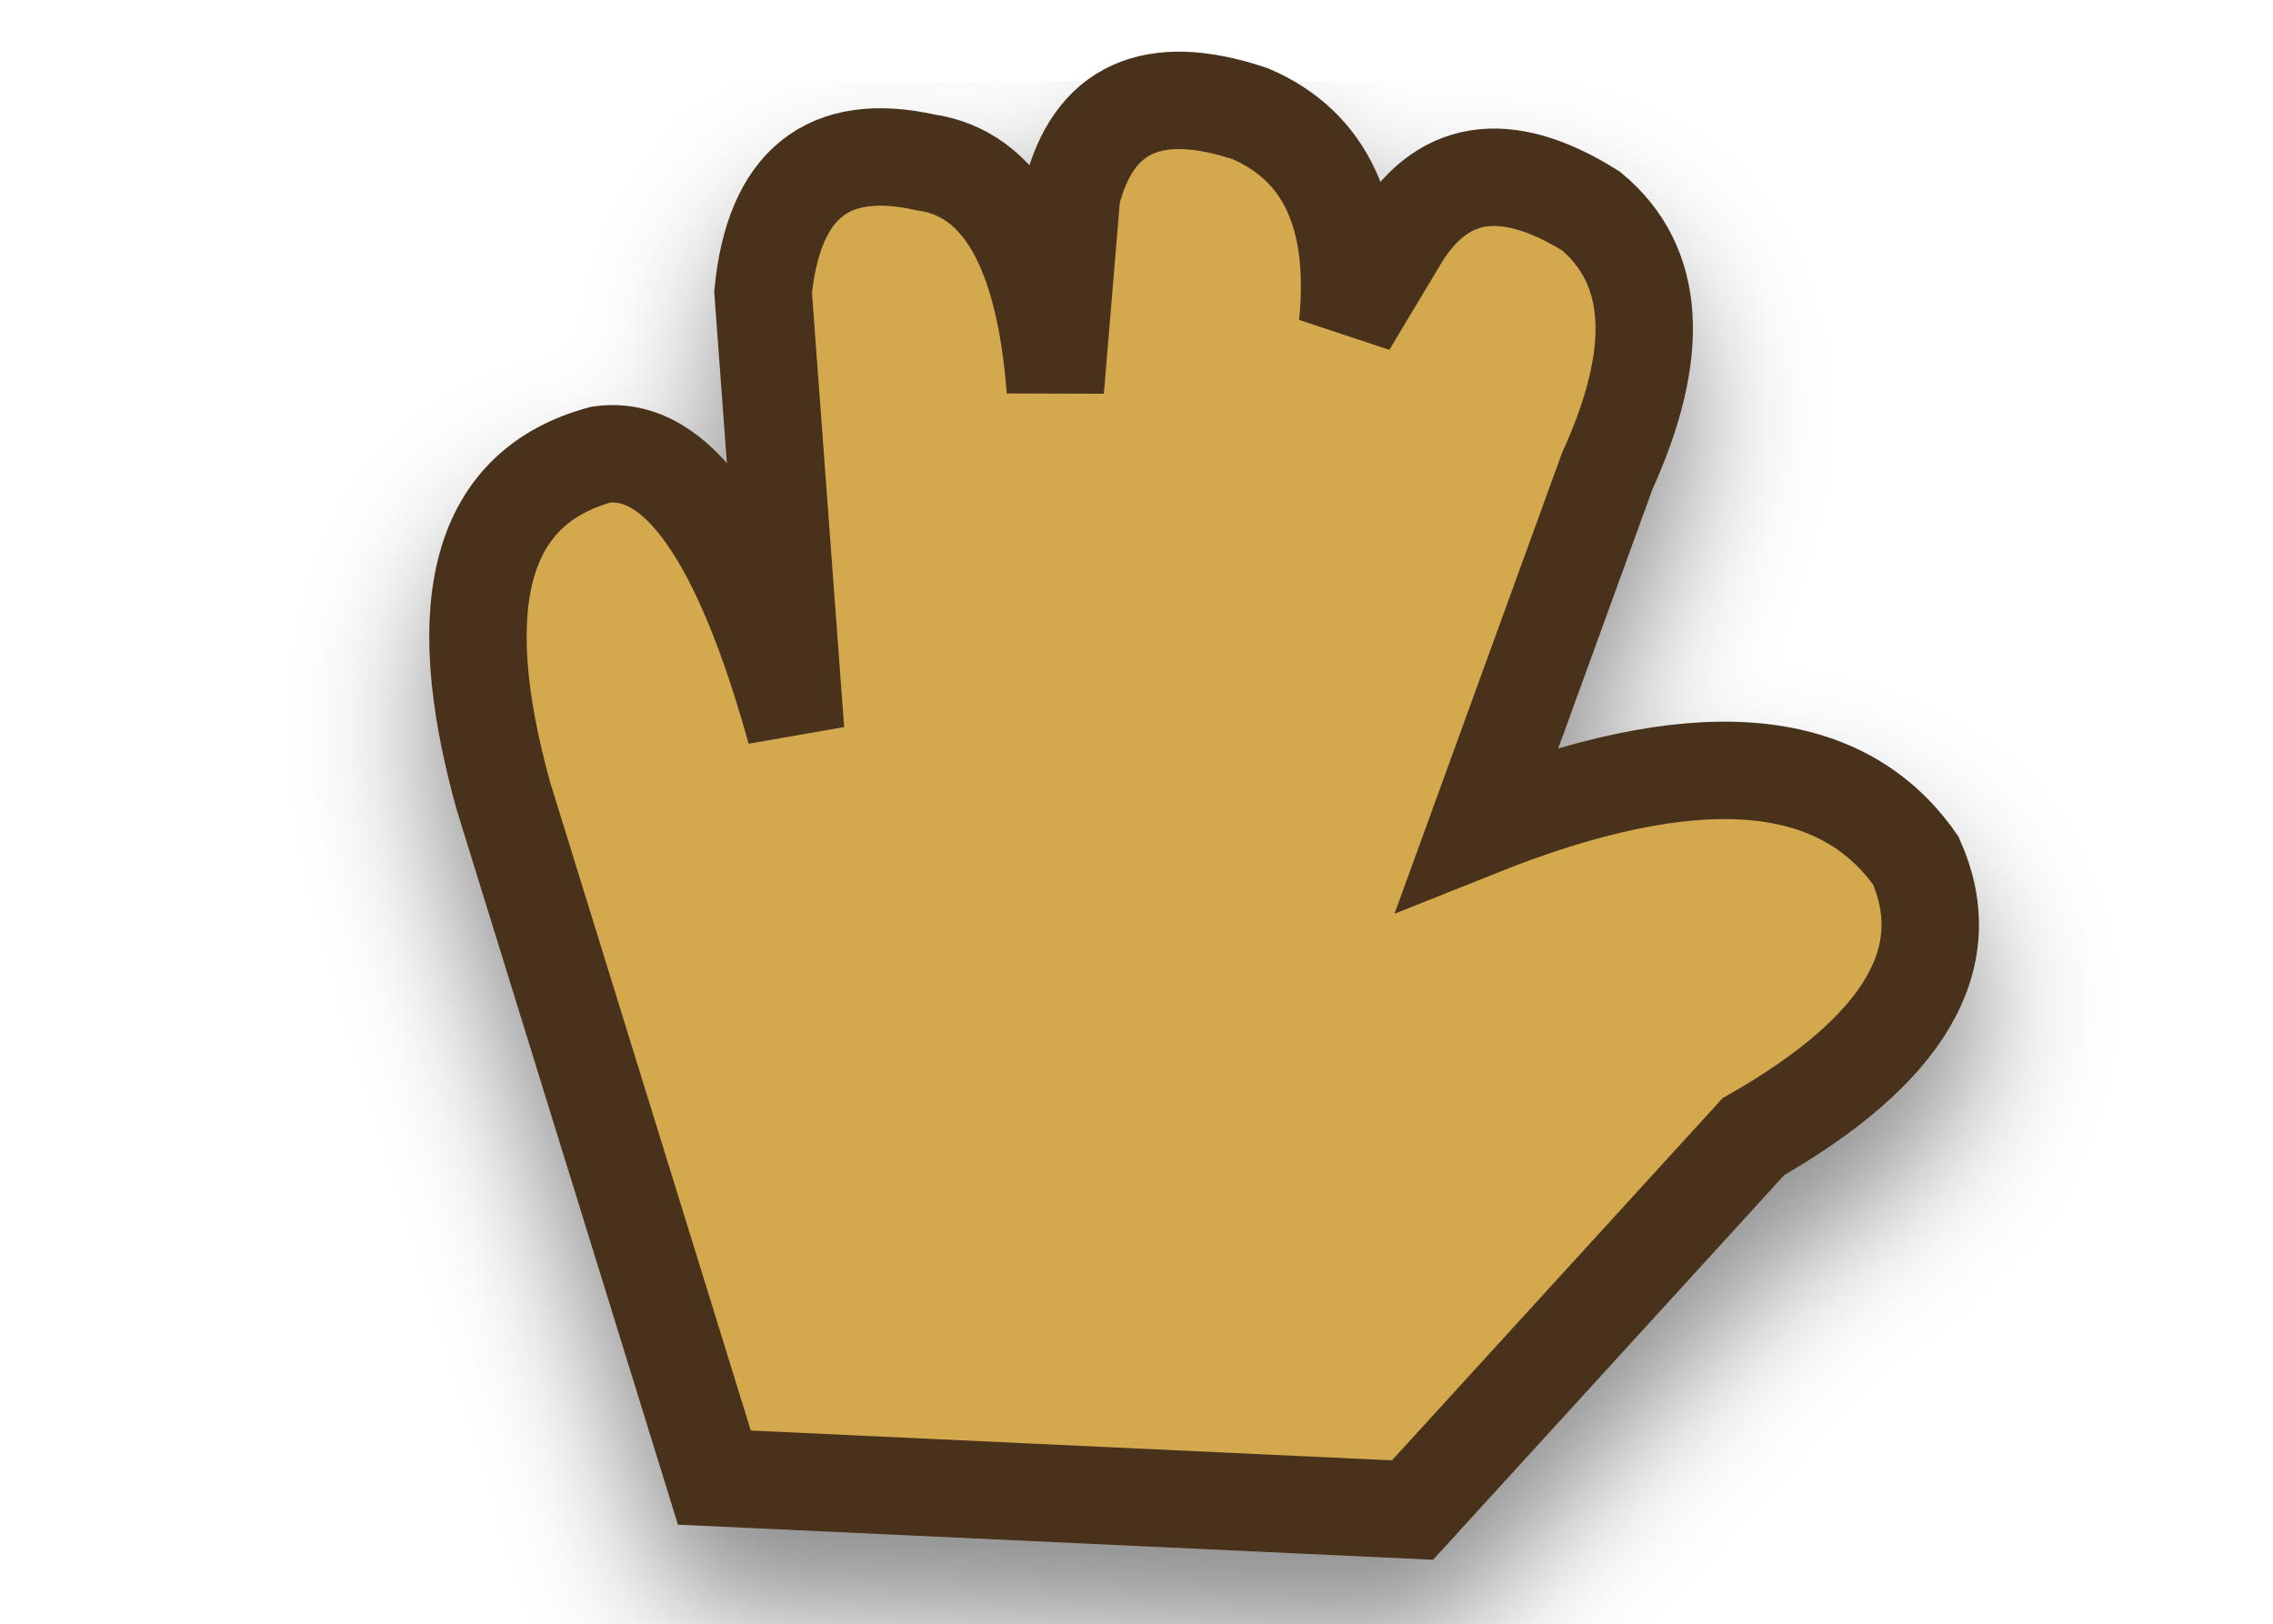
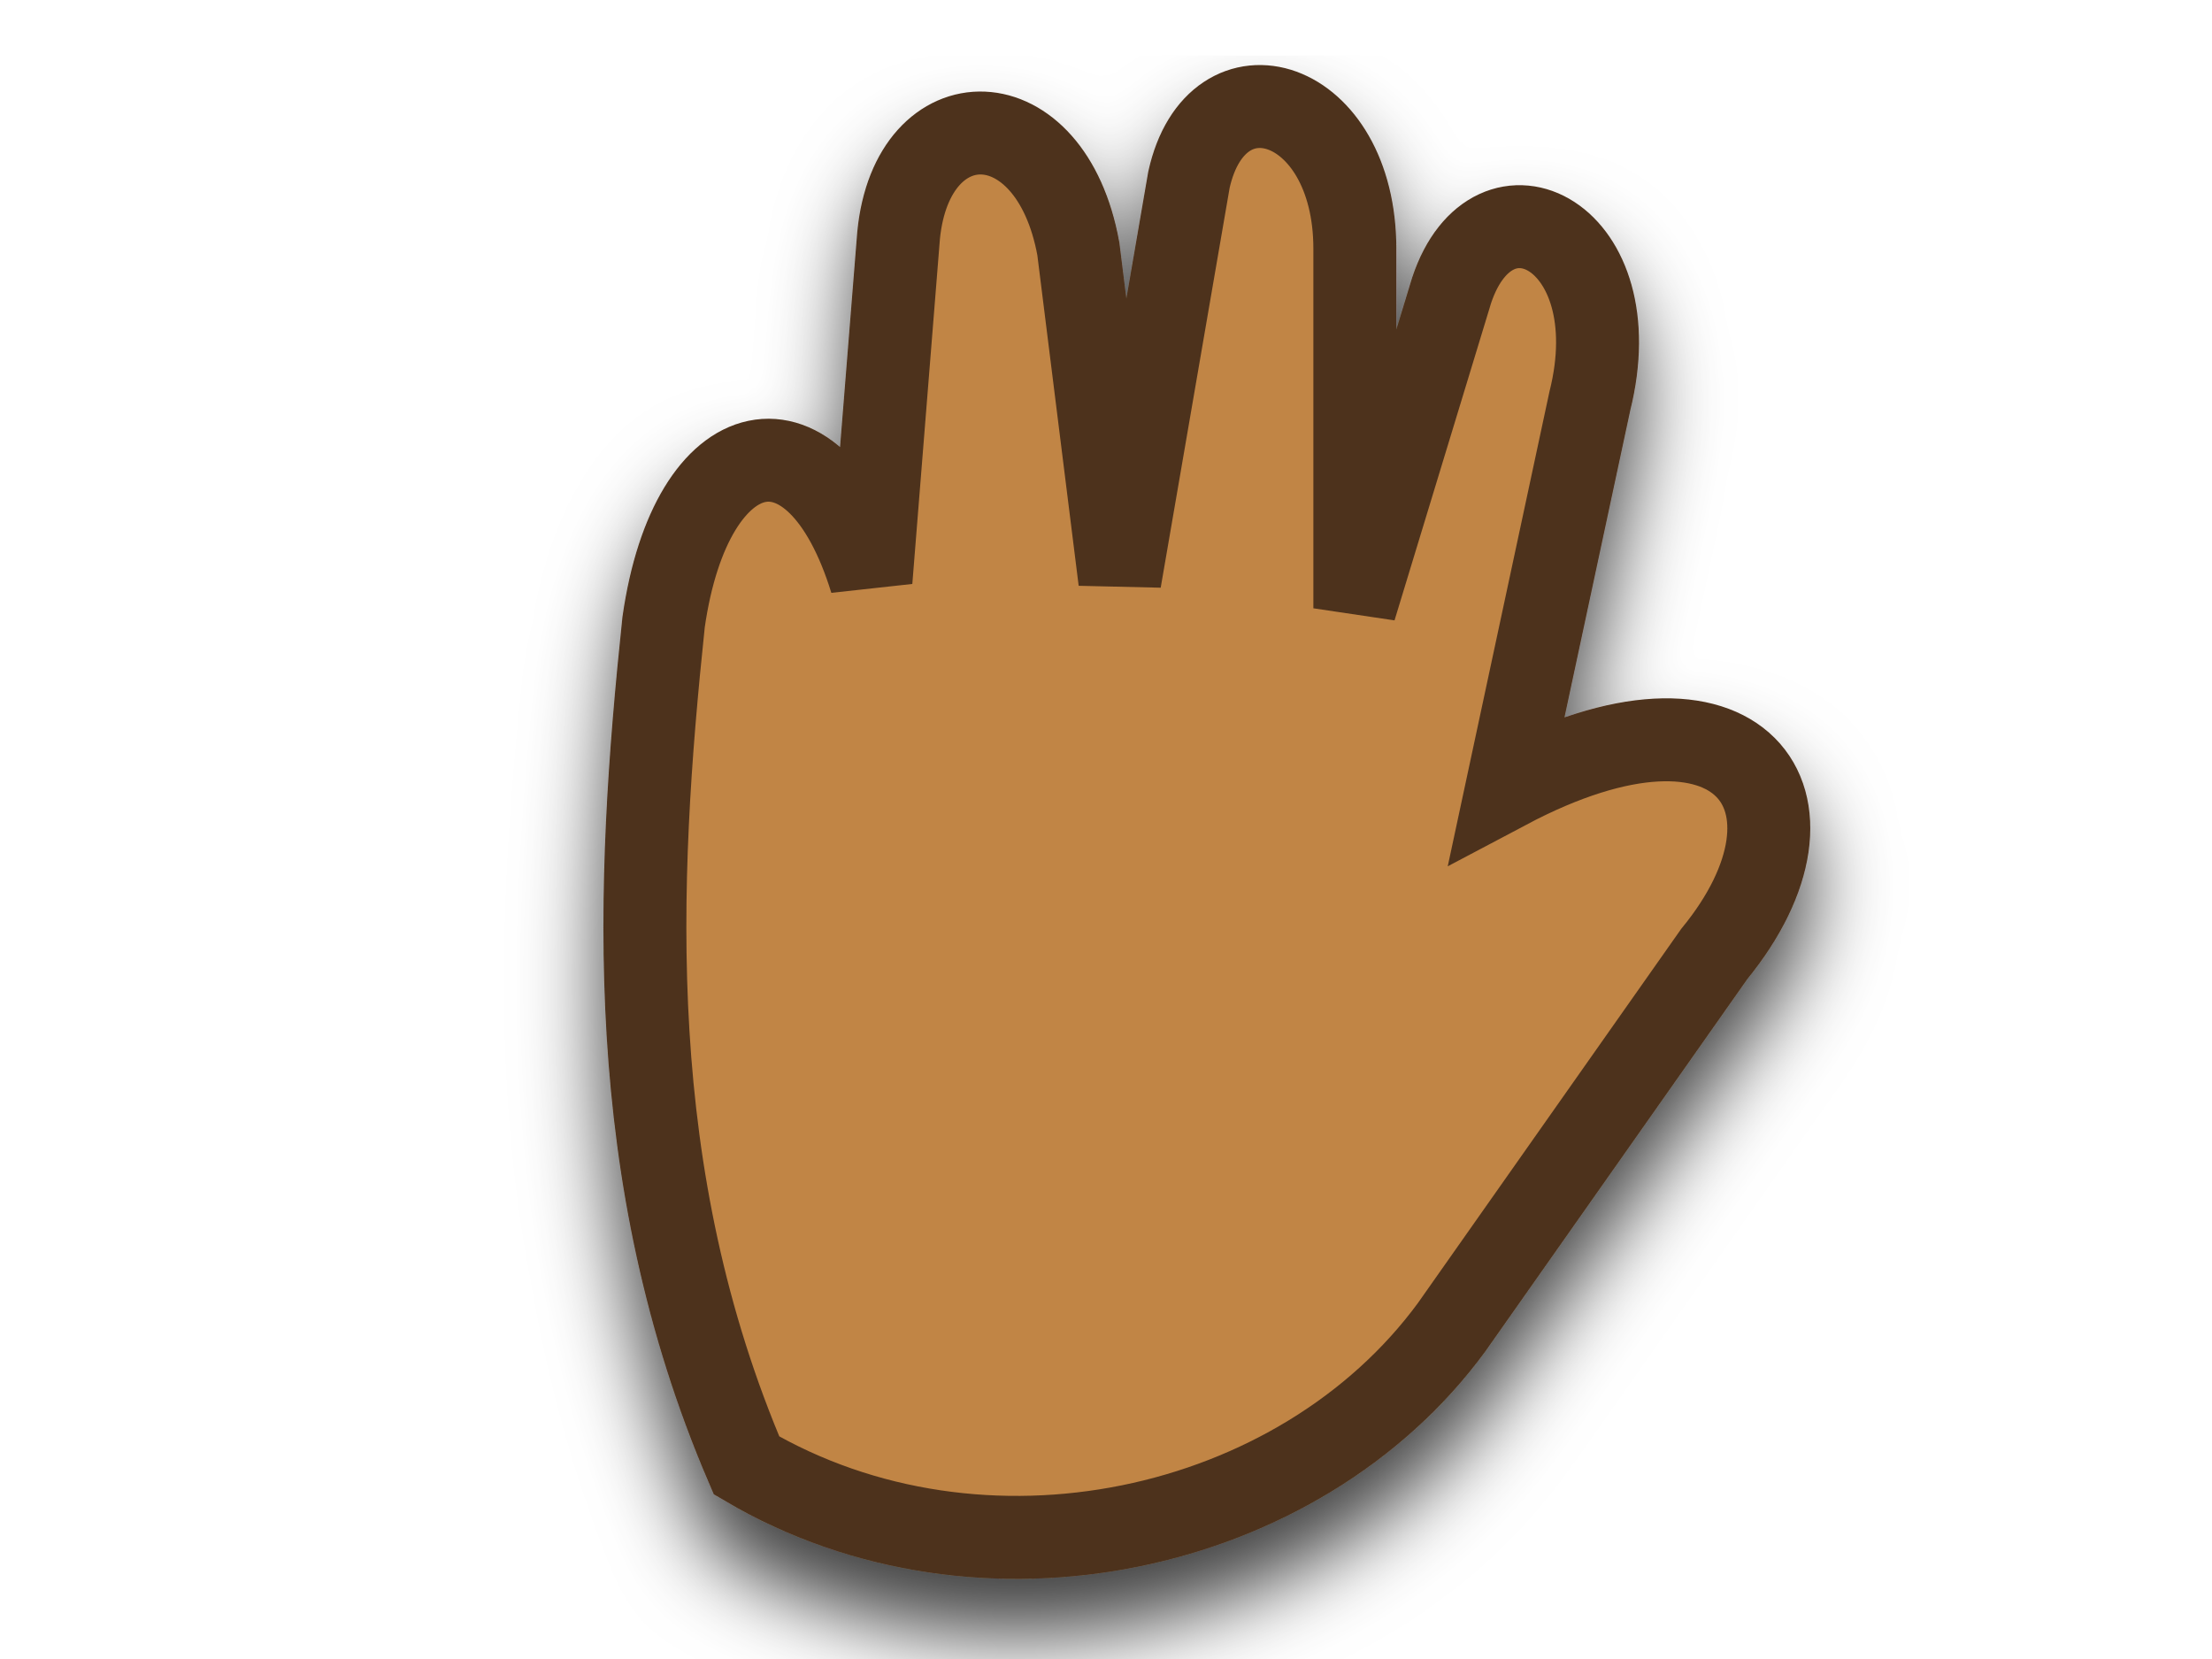
- <svg xmlns="http://www.w3.org/2000/svg" width="140" height="100" viewBox="0 0 140 100">
+ <svg xmlns="http://www.w3.org/2000/svg" viewBox="0 0 160 120">
  <defs>
-     <filter id="rough">
-       <feTurbulence baseFrequency=".012" numOctaves="2" seed="4" result="n" />
-       <feDisplacementMap in="SourceGraphic" in2="n" scale="1.2" />
+     <filter id="s" x="-30%" y="-30%" width="160%" height="160%">
+       <feDropShadow dx="0" dy="4" stdDeviation="3" flood-color="#000" flood-opacity=".75" />
    </filter>
-     <filter id="shadow" x="-30%" y="-30%" width="160%" height="180%">
-       <feDropShadow dx="0" dy="5" stdDeviation="4" flood-color="#000" flood-opacity=".45" />
-     </filter>
-     <linearGradient id="wood" x1="0" y1="0" x2="0" y2="1">
-       <stop stop-color="#81532f" />
-       <stop offset="1" stop-color="#3d281d" />
+     <linearGradient id="gold" x1="0" y1="0" x2="1" y2="1">
+       <stop stop-color="#f2d681" />
+       <stop offset=".5" stop-color="#a97431" />
+       <stop offset="1" stop-color="#4e3216" />
    </linearGradient>
-     <linearGradient id="brass" x1="0" y1="0" x2="1" y2="1">
-       <stop stop-color="#f4d27d" />
-       <stop offset=".45" stop-color="#a86b28" />
-       <stop offset="1" stop-color="#5d3617" />
-     </linearGradient>
-     <linearGradient id="teal" x1="0" y1="0" x2="0" y2="1">
-       <stop stop-color="#3e7772" />
-       <stop offset="1" stop-color="#153f40" />
-     </linearGradient>
-     <radialGradient id="glass">
-       <stop stop-color="#d9f3ee" stop-opacity=".65" />
-       <stop offset="1" stop-color="#5f9d9c" stop-opacity=".25" />
-     </radialGradient>
  </defs>
-   <path d="M44 91L31 49Q26 31 37 28Q44 27 49 45L47 18Q48 8 57 10Q64 11 65 24L66 12Q68 4 77 7Q84 10 83 20L86 15Q90 8 98 13Q104 18 99 29L91 51Q111 43 118 53Q122 62 108 70L87 93z" fill="#d4a94d" stroke="#49301f" stroke-width="6" filter="url(#shadow)" />
+   <g filter="url(#s)">
+     <path d="M54 106 C45 85 46 64 48 45 C50 31 59 29 63 42 L65 17 C66 7 76 7 78 18 L81 42 L86 13 C88 4 98 7 98 18 L98 44 L105 21 C108 12 118 17 115 29 L109 57 C126 48 133 58 124 69 L105 96 C94 111 71 116 54 106Z" fill="#c18545" stroke="#4d321d" stroke-width="6" />
+   </g>
</svg>
